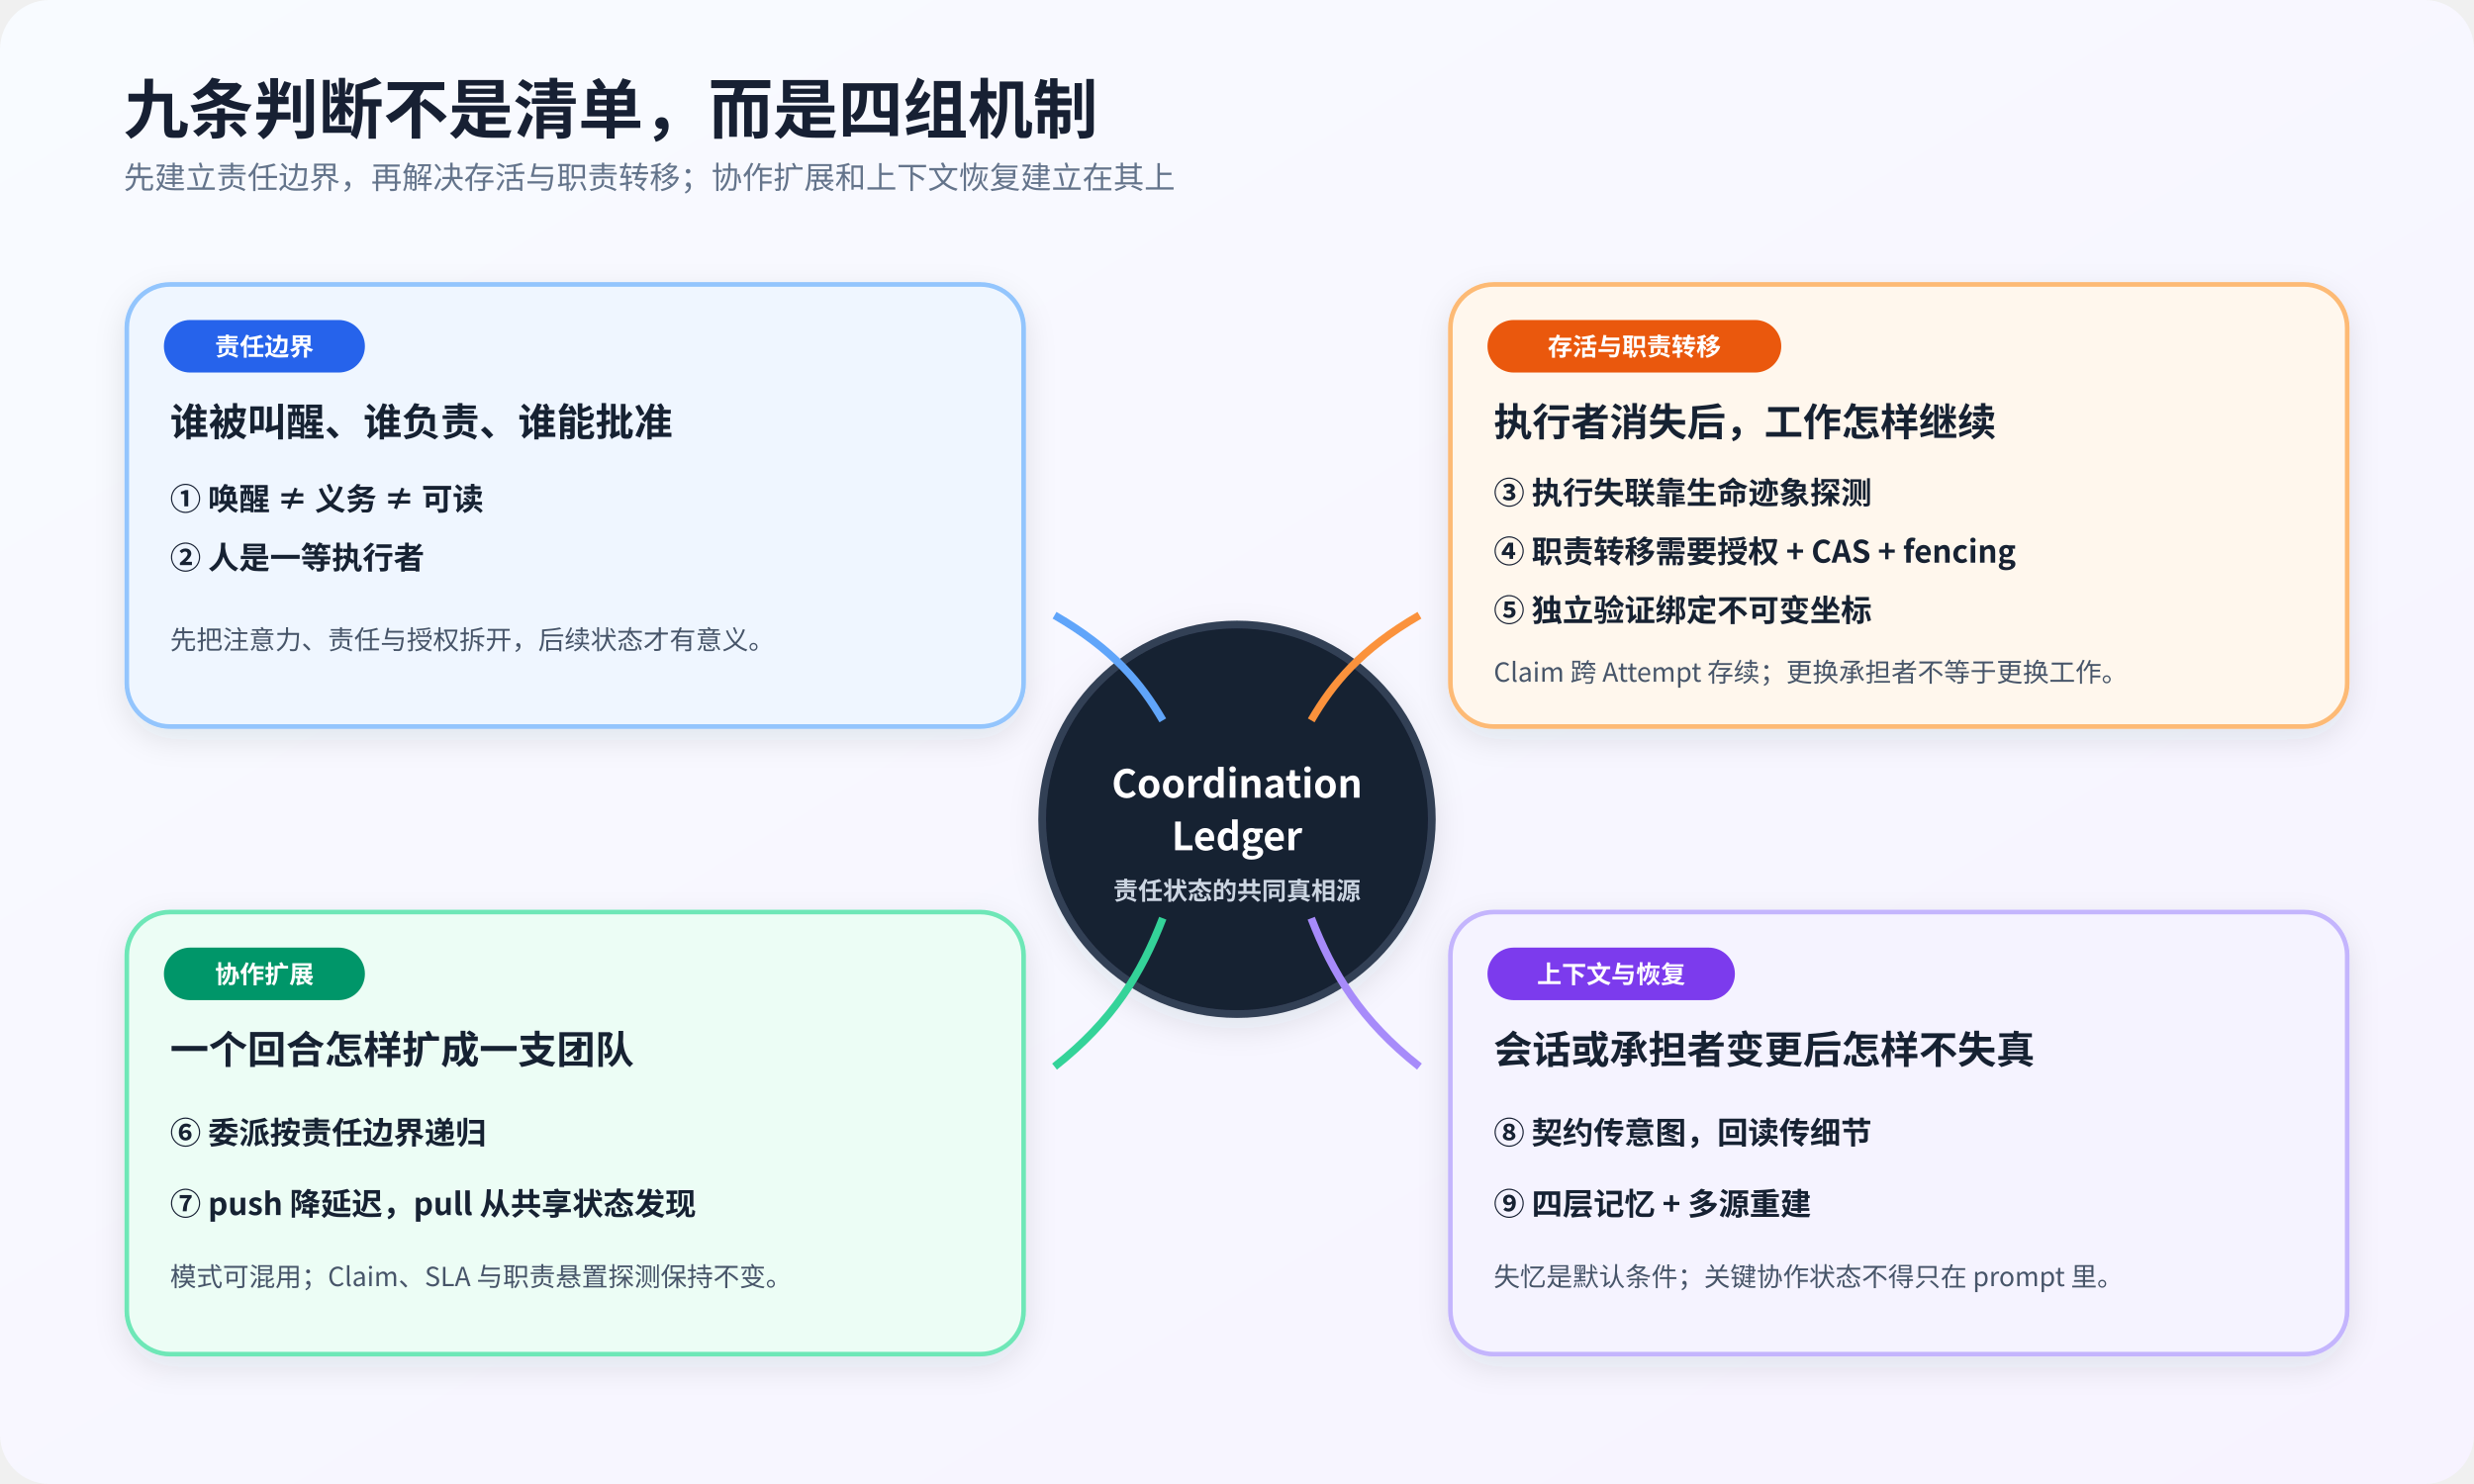
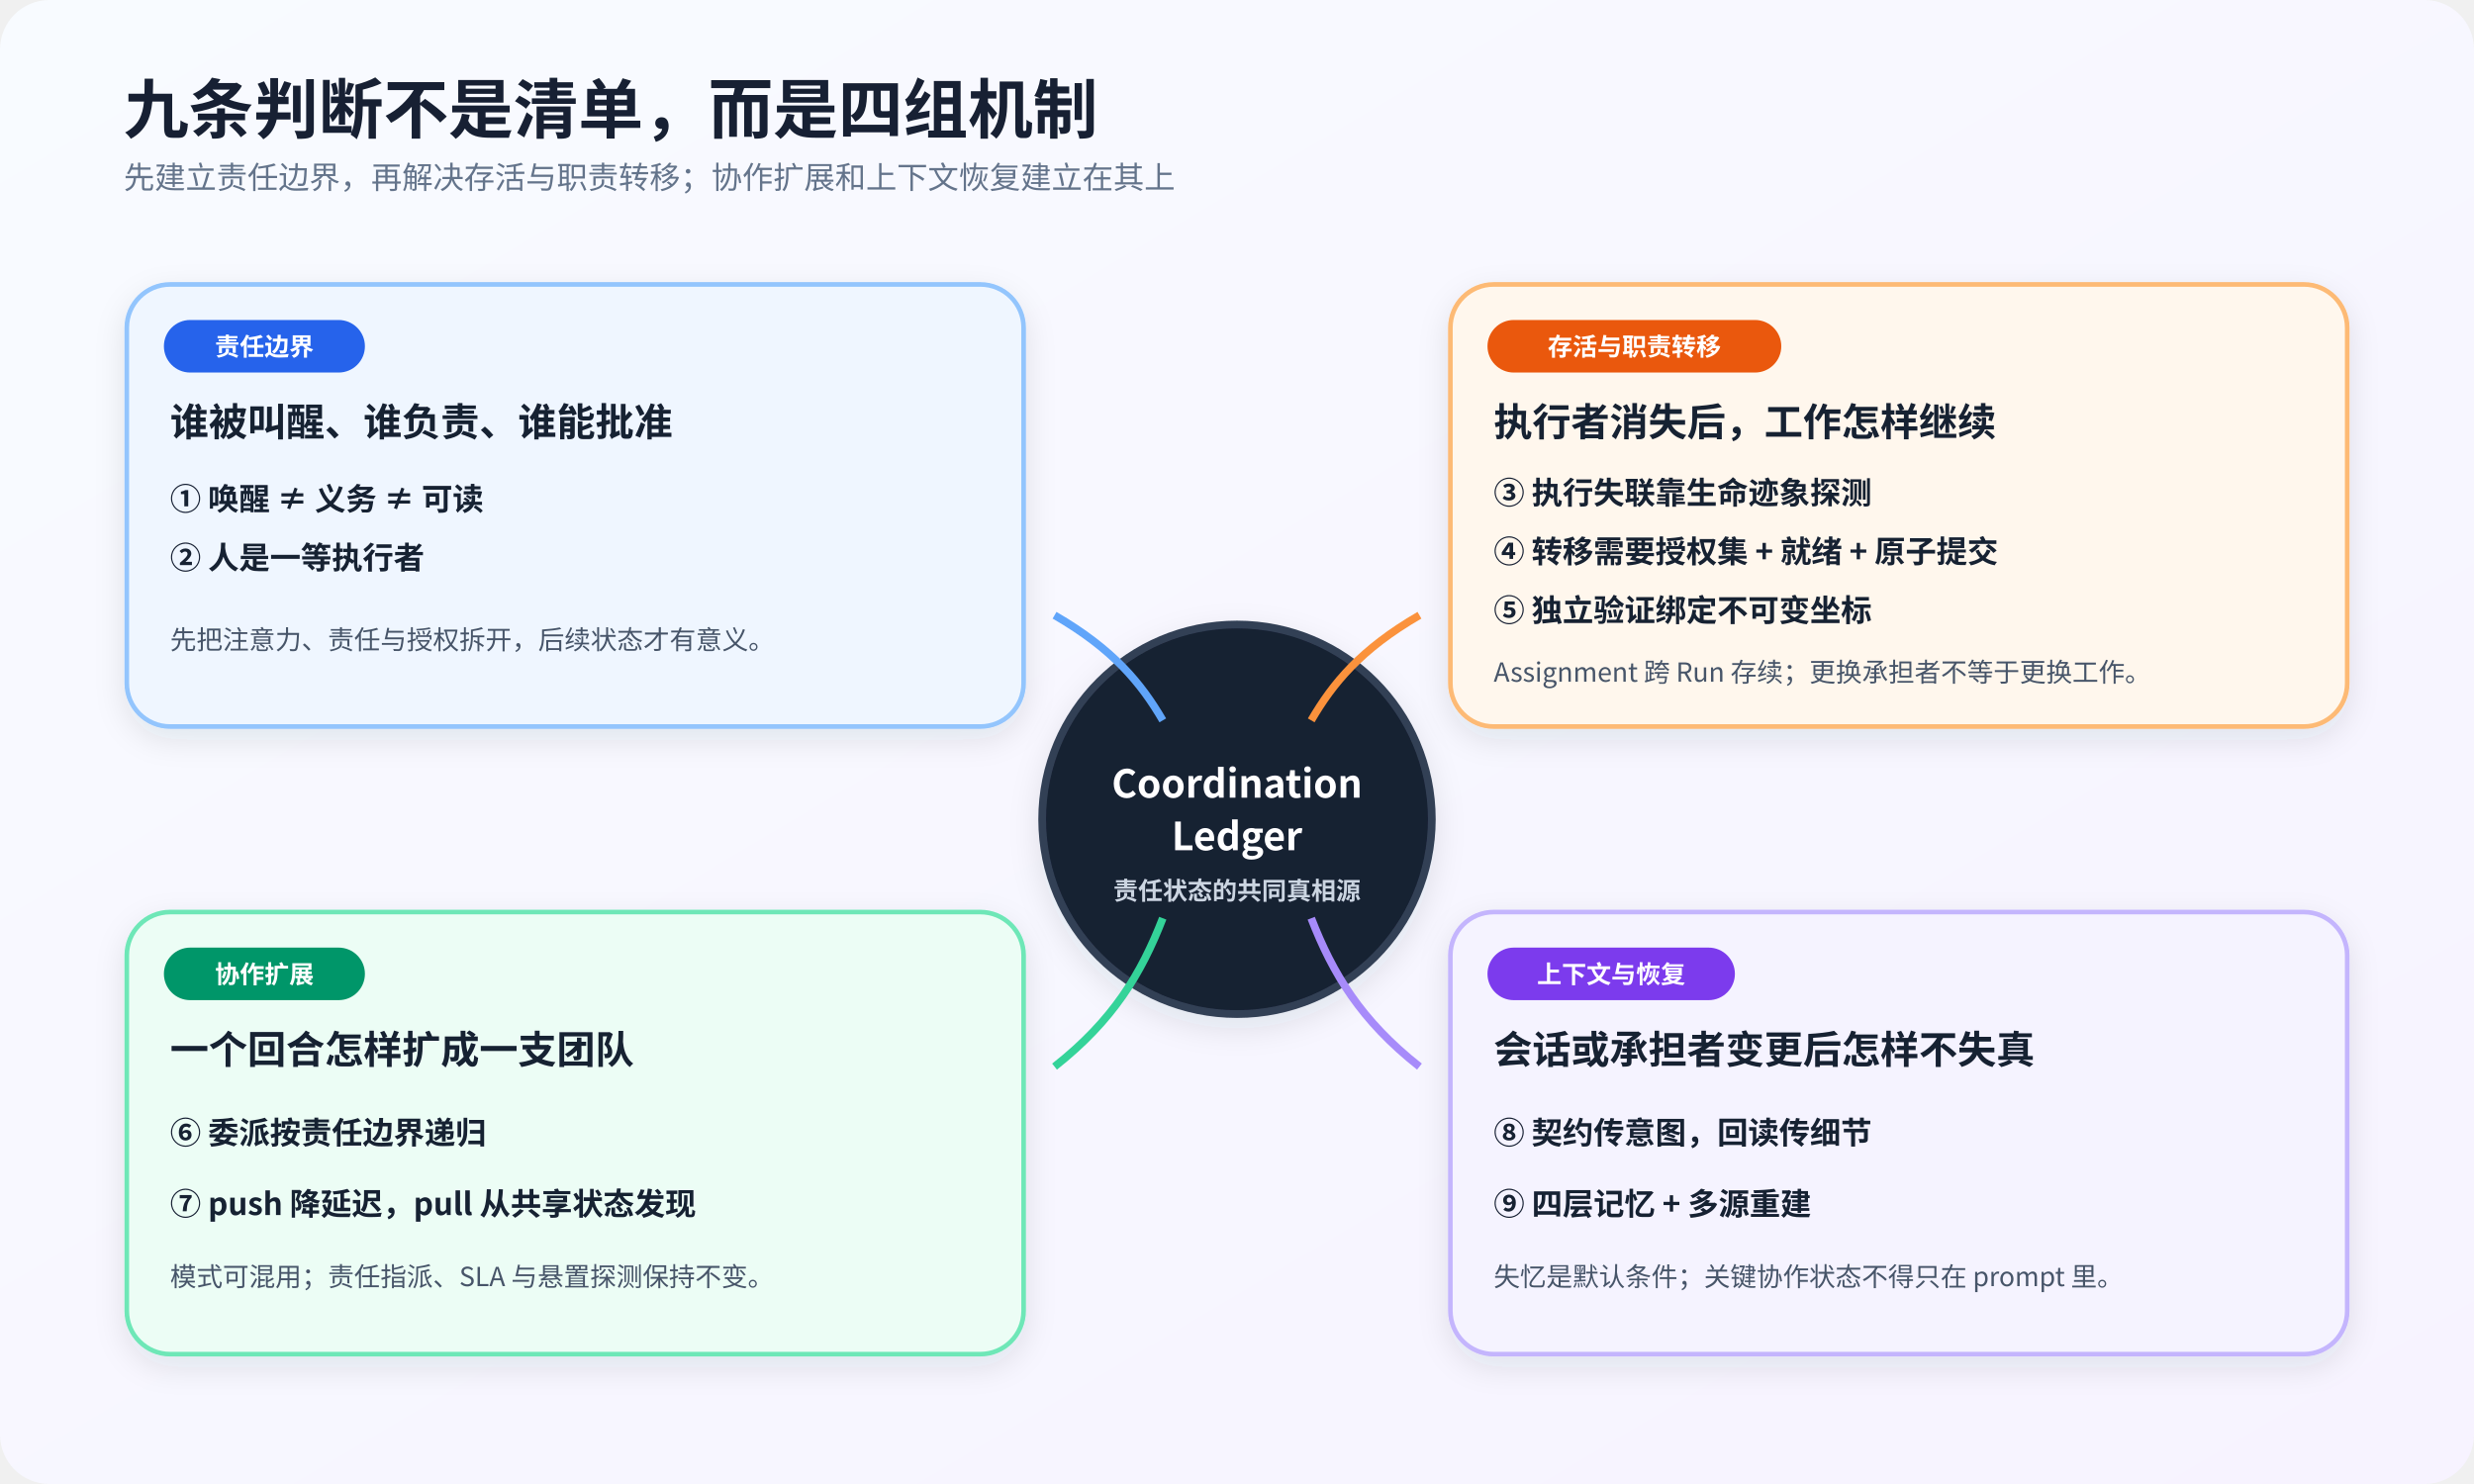
<svg xmlns="http://www.w3.org/2000/svg" width="1600" height="960" viewBox="0 0 1600 960" role="img" aria-labelledby="title desc">
  <defs>
    <linearGradient id="bg" x1="0" y1="0" x2="1" y2="1">
      <stop stop-color="#F8FBFF" />
      <stop offset="1" stop-color="#F7F3FF" />
    </linearGradient>
    <filter id="s" x="-30%" y="-30%" width="160%" height="160%">
      <feDropShadow dx="0" dy="7" stdDeviation="10" flood-color="#1E293B" flood-opacity=".1" />
    </filter>
    <style>
      .f{font-family:-apple-system,BlinkMacSystemFont,"PingFang SC","Noto Sans CJK SC","Segoe UI",sans-serif}
      .h{font-size:42px;font-weight:760;fill:#172033}
      .sub{font-size:20px;fill:#64748B}
      .group{font-size:25px;font-weight:740;fill:#172033}
      .item{font-size:20px;font-weight:650;fill:#172033}
      .copy{font-size:17px;fill:#475569}
      .center{font-size:25px;font-weight:760;fill:#fff}
      .tag{font-size:16px;font-weight:700}
    </style>
  </defs>
  <rect width="1600" height="960" rx="32" fill="url(#bg)" />
  <text x="80" y="86" class="f h">九条判断不是清单，而是四组机制</text>
  <text x="80" y="122" class="f sub">先建立责任边界，再解决存活与职责转移；协作扩展和上下文恢复建立在其上</text>
  <g filter="url(#s)">
    <rect x="82" y="184" width="580" height="286" rx="28" fill="#EFF6FF" stroke="#93C5FD" stroke-width="3" />
    <rect x="106" y="207" width="130" height="34" rx="17" fill="#2563EB" />
    <text x="171" y="230" text-anchor="middle" class="f tag" fill="#fff">责任边界</text>
    <text x="110" y="282" class="f group">谁被叫醒、谁负责、谁能批准</text>
    <text x="110" y="330" class="f item">① 唤醒 ≠ 义务 ≠ 可读</text>
    <text x="110" y="368" class="f item">② 人是一等执行者</text>
    <text x="110" y="420" class="f copy">先把注意力、责任与授权拆开，后续状态才有意义。</text>
    <rect x="938" y="184" width="580" height="286" rx="28" fill="#FFF7ED" stroke="#FDBA74" stroke-width="3" />
    <rect x="962" y="207" width="190" height="34" rx="17" fill="#EA580C" />
    <text x="1057" y="230" text-anchor="middle" class="f tag" fill="#fff">存活与职责转移</text>
    <text x="966" y="282" class="f group">执行者消失后，工作怎样继续</text>
    <text x="966" y="326" class="f item">③ 执行失联靠生命迹象探测</text>
-     <text x="966" y="364" class="f item">④ 职责转移需要授权 + CAS + fencing</text>
+     <text x="966" y="364" class="f item">④ 转移需要授权集 + 就绪 + 原子提交</text>
    <text x="966" y="402" class="f item">⑤ 独立验证绑定不可变坐标</text>
-     <text x="966" y="441" class="f copy">Claim 跨 Attempt 存续；更换承担者不等于更换工作。</text>
+     <text x="966" y="441" class="f copy">Assignment 跨 Run 存续；更换承担者不等于更换工作。</text>
    <rect x="82" y="590" width="580" height="286" rx="28" fill="#ECFDF5" stroke="#6EE7B7" stroke-width="3" />
    <rect x="106" y="613" width="130" height="34" rx="17" fill="#059669" />
    <text x="171" y="636" text-anchor="middle" class="f tag" fill="#fff">协作扩展</text>
    <text x="110" y="688" class="f group">一个回合怎样扩成一支团队</text>
    <text x="110" y="740" class="f item">⑥ 委派按责任边界递归</text>
    <text x="110" y="786" class="f item">⑦ push 降延迟，pull 从共享状态发现</text>
-     <text x="110" y="832" class="f copy">模式可混用；Claim、SLA 与职责悬置探测保持不变。</text>
+     <text x="110" y="832" class="f copy">模式可混用；责任指派、SLA 与悬置探测保持不变。</text>
    <rect x="938" y="590" width="580" height="286" rx="28" fill="#F5F3FF" stroke="#C4B5FD" stroke-width="3" />
    <rect x="962" y="613" width="160" height="34" rx="17" fill="#7C3AED" />
    <text x="1042" y="636" text-anchor="middle" class="f tag" fill="#fff">上下文与恢复</text>
    <text x="966" y="688" class="f group">会话或承担者变更后怎样不失真</text>
    <text x="966" y="740" class="f item">⑧ 契约传意图，回读传细节</text>
    <text x="966" y="786" class="f item">⑨ 四层记忆 + 多源重建</text>
    <text x="966" y="832" class="f copy">失忆是默认条件；关键协作状态不得只在 prompt 里。</text>
  </g>
  <g filter="url(#s)">
    <circle cx="800" cy="530" r="126" fill="#172033" stroke="#334155" stroke-width="5" />
    <text x="800" y="516" text-anchor="middle" class="f center">Coordination</text>
    <text x="800" y="550" text-anchor="middle" class="f center">Ledger</text>
    <text x="800" y="582" text-anchor="middle" class="f tag" fill="#CBD5E1">责任状态的共同真相源</text>
  </g>
  <path d="M682 398 C720 420 738 442 752 466" fill="none" stroke="#60A5FA" stroke-width="5" />
  <path d="M918 398 C880 420 862 442 848 466" fill="none" stroke="#FB923C" stroke-width="5" />
  <path d="M682 690 C720 660 738 630 752 594" fill="none" stroke="#34D399" stroke-width="5" />
  <path d="M918 690 C880 660 862 630 848 594" fill="none" stroke="#A78BFA" stroke-width="5" />
</svg>
